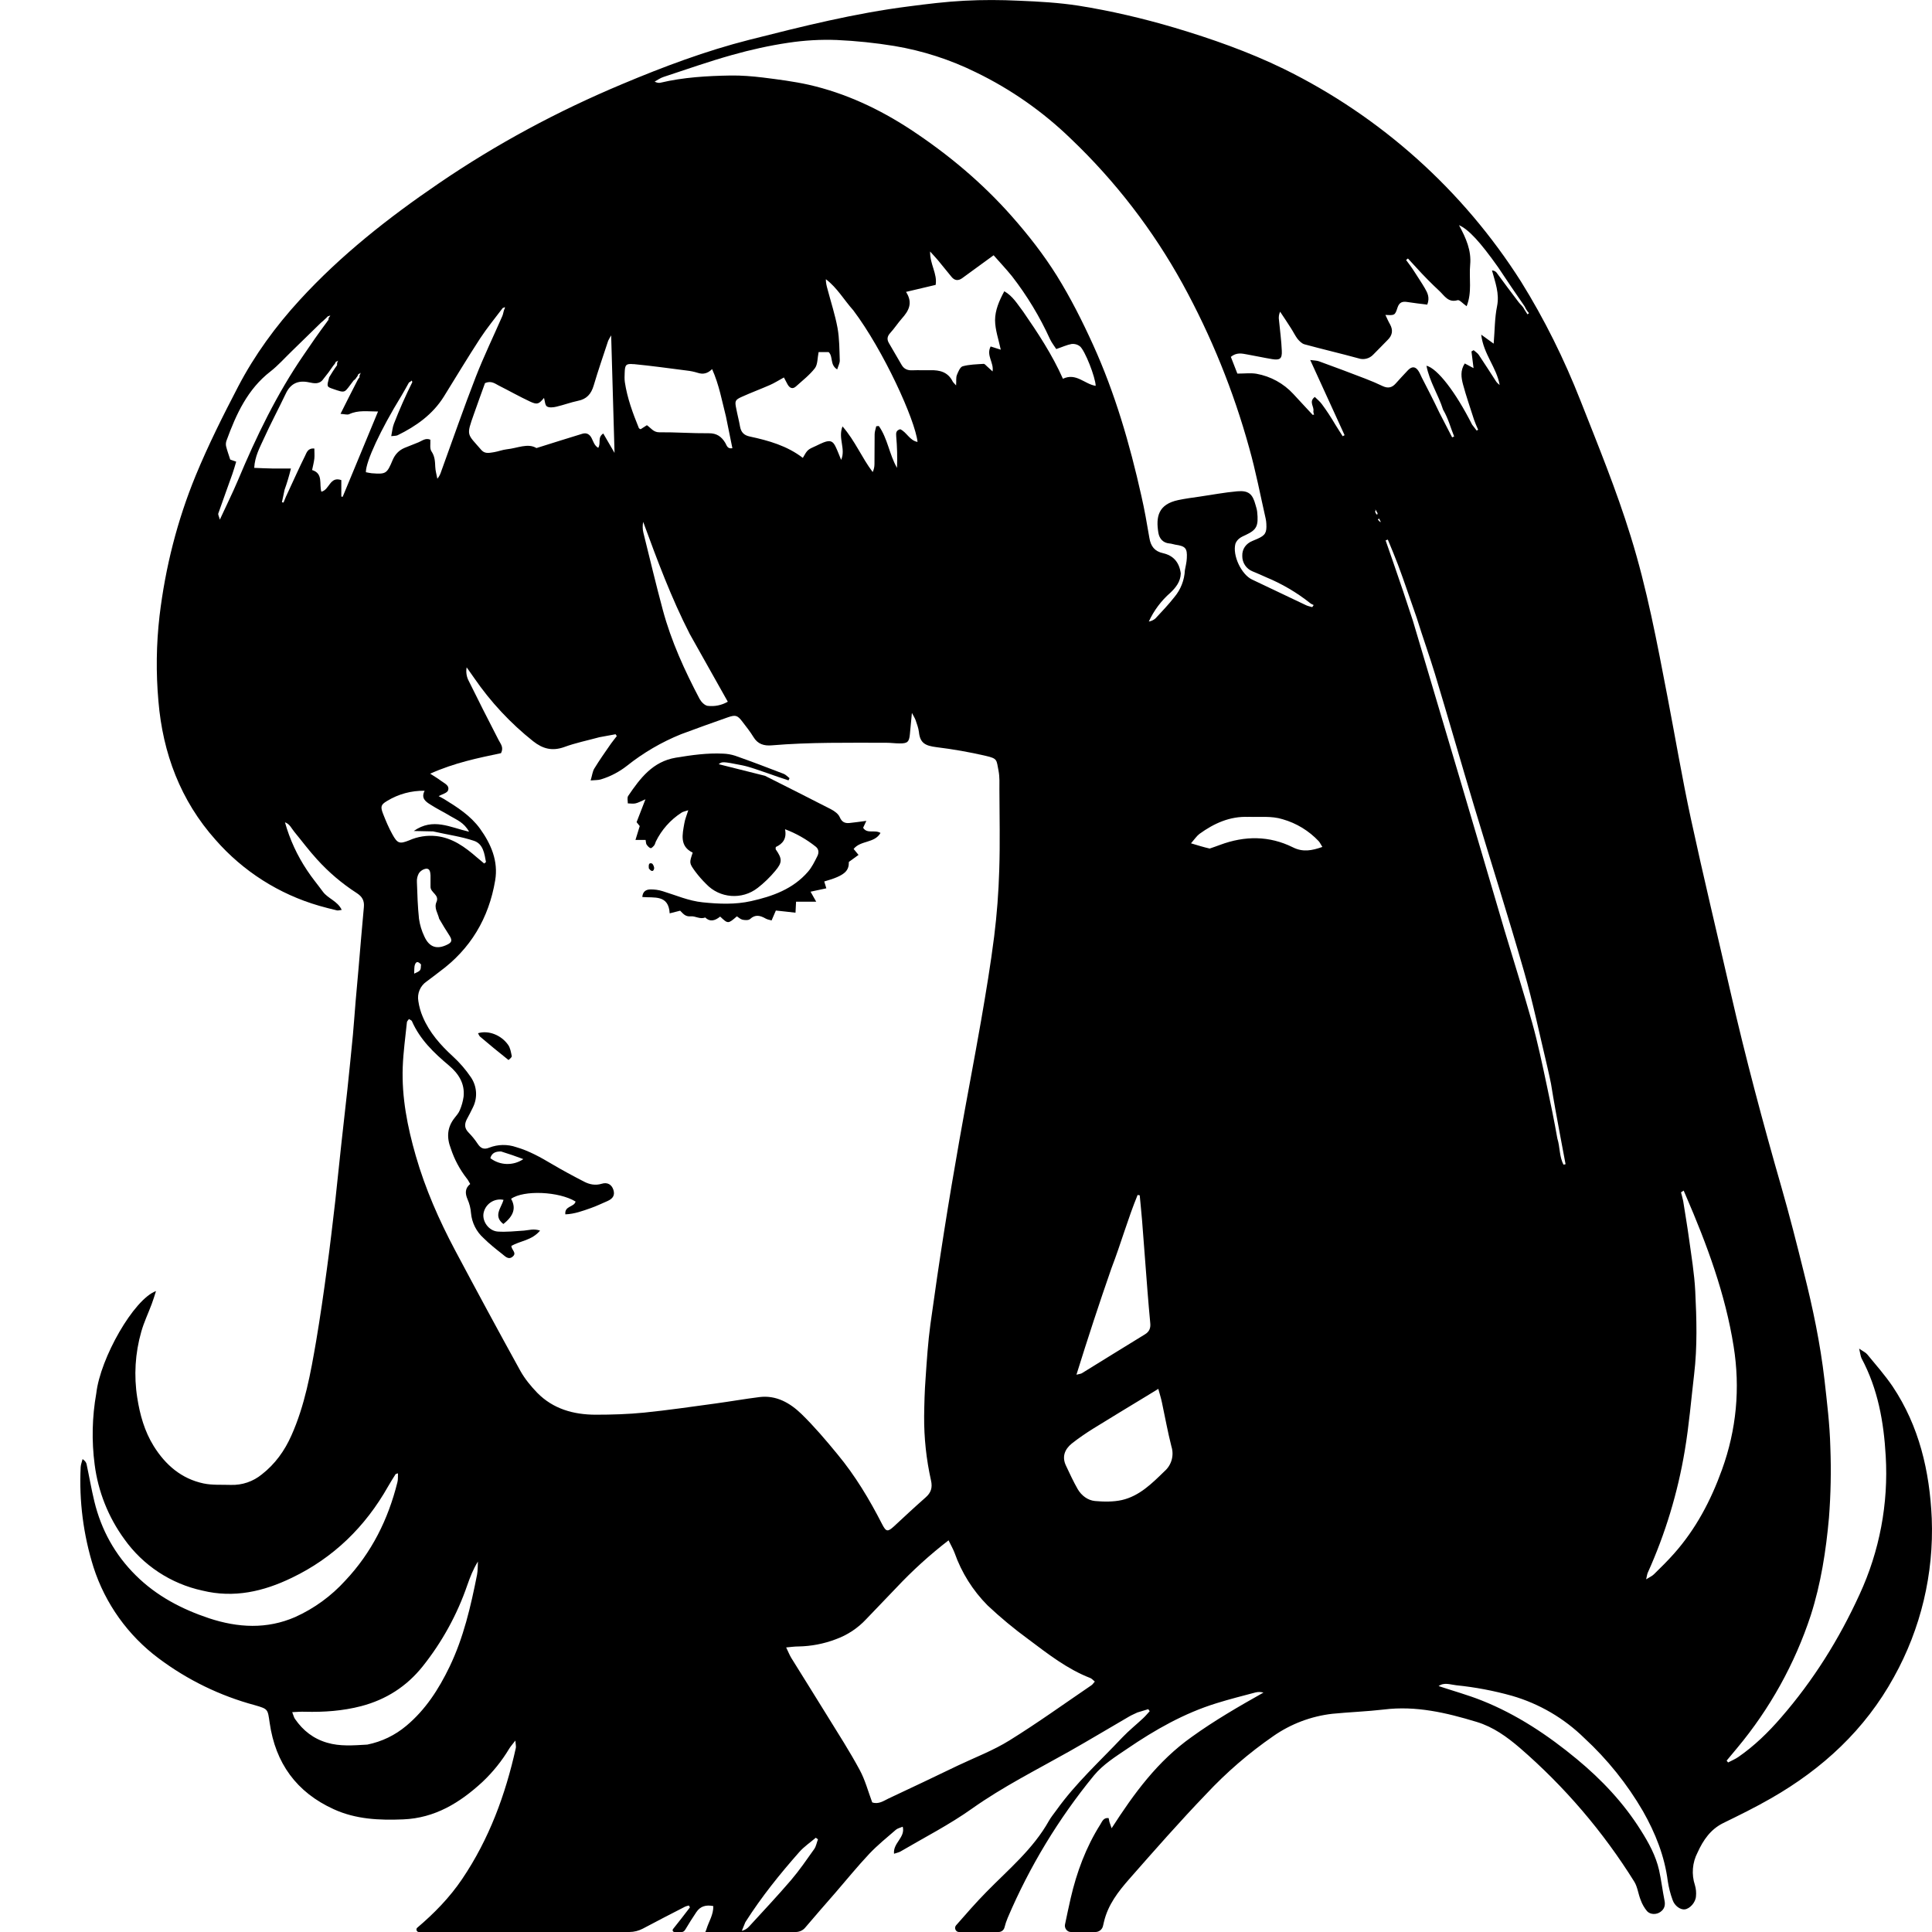
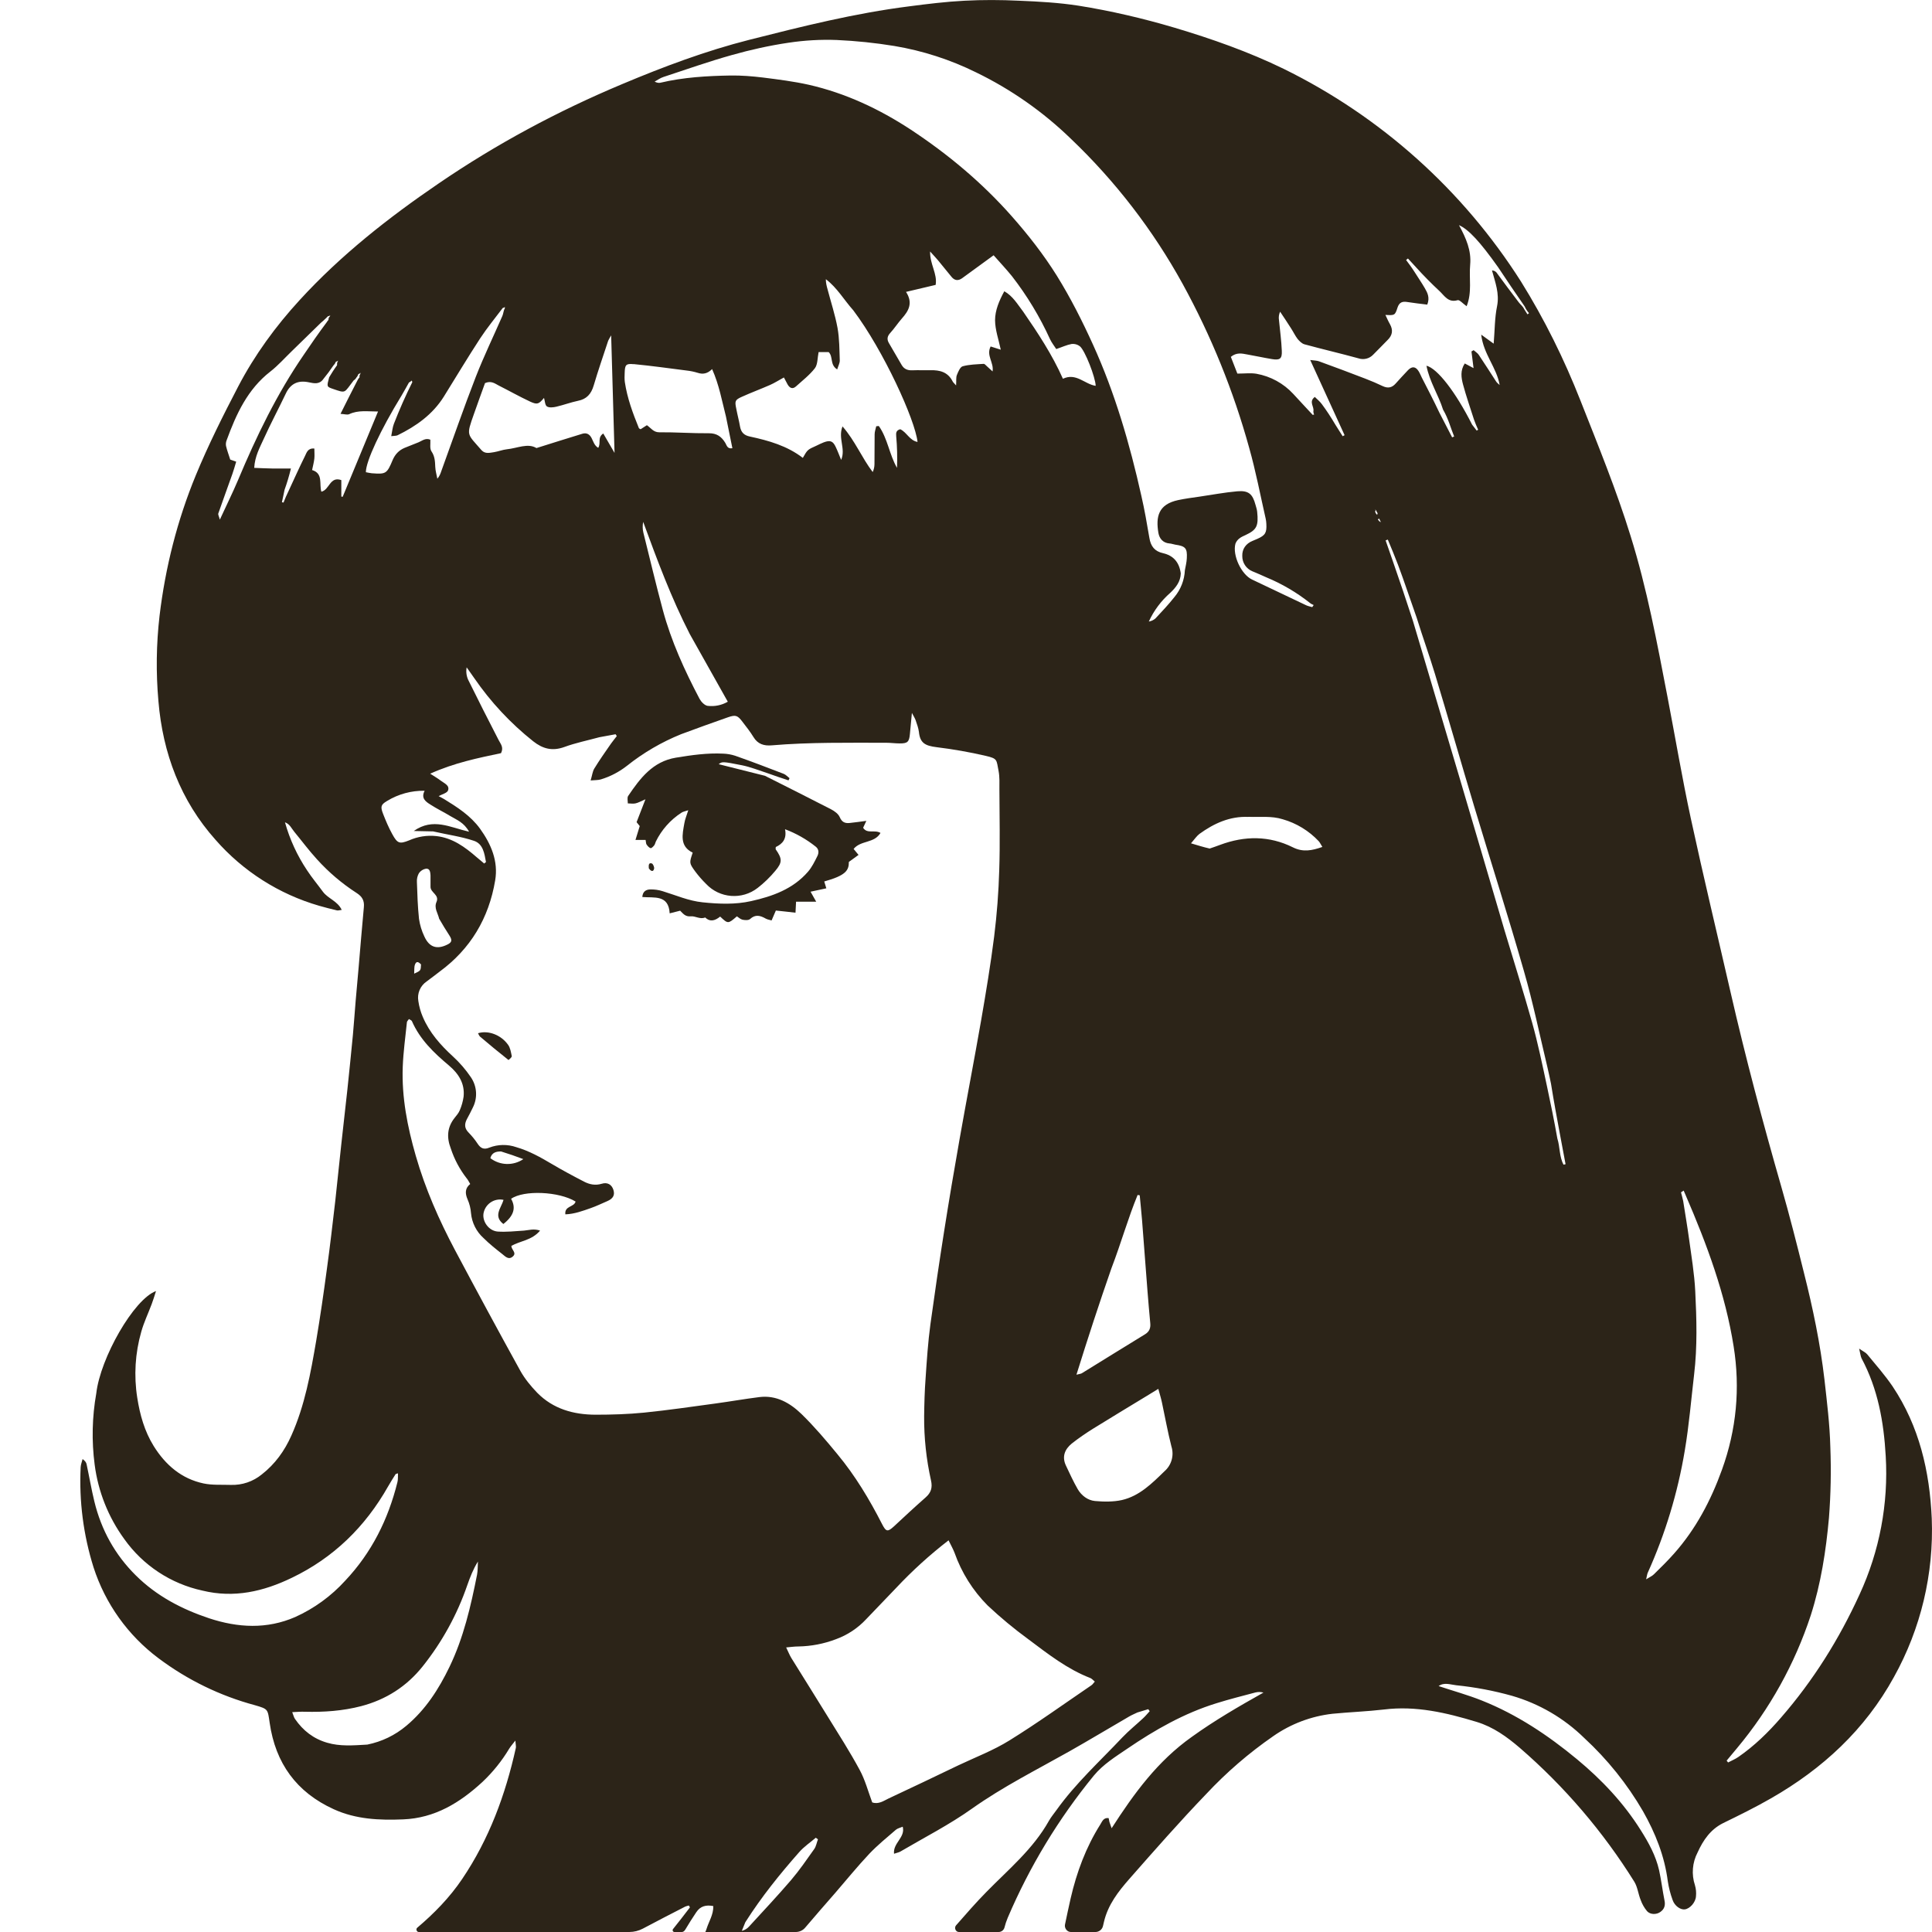
- <svg xmlns="http://www.w3.org/2000/svg" fill="currentColor" fill-rule="evenodd" height="1em" style="flex:none;line-height:1" viewBox="0 0 24 24" width="1em">
+ <svg xmlns="http://www.w3.org/2000/svg" fill="#2c2418" fill-rule="evenodd" height="24" style="flex:none;line-height:1" viewBox="0 0 24 24" width="24">
  <path d="M5.938 12.835c.127-.039.285.02.373.143.028.038.036.092.046.14.003.014-.02.033-.04.05-.124-.098-.24-.194-.354-.291-.011-.01-.016-.027-.025-.042zM8.396 9.412c.195-.032.39-.06.588-.05a.54.54 0 01.148.026c.202.071.402.147.601.224.028.01.05.036.075.055l-.013.027a9.203 9.203 0 01-.26-.089c-.115-.038-.213-.077-.315-.098-.25-.05-.25-.046-.292-.014l.574.144c.275.139.55.276.823.417.042.022.09.057.107.098.026.06.063.076.117.072.066-.006.132-.017.213-.027l-.04.086c.051.08.142.02.216.064-.074.13-.247.09-.334.199l.061.074-.12.087c0 .106-.038.168-.306.243l.026.085-.196.042.07.124h-.25l-.007.137c-.081-.01-.161-.018-.244-.027l-.053.123c-.027-.008-.052-.011-.073-.023-.067-.038-.128-.056-.195.006-.019.017-.063.014-.093.008-.026-.006-.05-.029-.07-.042-.11.095-.11.095-.208.003-.057.046-.12.074-.186.011-.063.027-.123-.02-.178-.014-.07.007-.097-.035-.133-.07l-.13.033c-.013-.236-.194-.19-.34-.203.005-.072.05-.092.095-.094a.474.474 0 01.159.022c.164.05.32.12.496.138.203.021.405.029.601-.015.265-.059.52-.149.707-.365.049-.056.083-.127.117-.195.019-.038.02-.084-.02-.116a1.397 1.397 0 00-.382-.217c.024.12-.031.182-.115.221 0 .014-.004.025 0 .03.08.115.084.16-.007.267a1.39 1.39 0 01-.218.211.477.477 0 01-.641-.05 1.36 1.36 0 01-.133-.152c-.078-.107-.076-.108-.033-.236-.165-.08-.128-.226-.104-.364.008-.05.028-.096.049-.163-.04.014-.067.017-.087.032a.897.897 0 00-.316.357c-.007.016-.01.034-.02.047-.012.015-.034.038-.045.035-.02-.006-.037-.027-.05-.045-.008-.012-.007-.032-.012-.057h-.126l.053-.172a14.82 14.82 0 00-.039-.049l.11-.284c-.06.026-.091.044-.124.051-.03.007-.064 0-.095 0 0-.031-.01-.07.004-.092.149-.22.305-.428.593-.476z" />
  <path d="M8.06 10.788c-.003-.038-.004-.075.037-.062.016.006.034.048.028.067-.01.04-.038.032-.064-.005z" />
  <path clip-rule="evenodd" d="M11.981.009c.226-.012.453-.011.679 0 .247.01.495.024.74.062.401.064.798.157 1.19.273.463.138.92.299 1.356.511a7.31 7.31 0 012.948 2.642c.292.469.536.963.739 1.479.219.556.446 1.11.623 1.683.204.654.329 1.326.458 1.997.097.504.182 1.01.29 1.511.156.722.329 1.44.494 2.16.186.812.4 1.615.63 2.415.102.355.193.713.282 1.072.11.436.202.876.254 1.323.031.278.066.557.073.837a7.56 7.56 0 01-.017.88c-.037.413-.1.818-.226 1.212a5.017 5.017 0 01-.915 1.649l-.13.156.018.023c.043-.023.088-.041.127-.068.2-.138.373-.307.531-.49.4-.46.721-.973.975-1.529a3.59 3.59 0 00.325-1.72c-.024-.424-.097-.834-.3-1.213-.013-.027-.015-.06-.03-.121.05.035.082.048.101.072.107.13.22.258.315.398.33.494.46 1.052.486 1.64a3.75 3.75 0 01-.47 1.97c-.36.655-.887 1.14-1.526 1.506-.193.111-.394.21-.595.308-.157.078-.248.211-.318.365a.522.522 0 00-.033.406.359.359 0 01.013.139c-.005.077-.077.155-.14.162-.054.006-.125-.043-.15-.116a1.206 1.206 0 01-.06-.233c-.04-.314-.155-.6-.308-.87a3.906 3.906 0 00-.73-.91 2.129 2.129 0 00-.897-.524 4.093 4.093 0 00-.692-.131c-.075-.008-.15-.04-.22.01.18.06.363.11.538.18.434.173.82.43 1.18.728.308.255.58.543.794.884.098.155.186.315.227.496.027.123.042.25.067.375.013.062-.002.109-.053.144-.047.033-.122.034-.163-.01a.455.455 0 01-.08-.14c-.03-.073-.038-.159-.078-.225a7.314 7.314 0 00-1.423-1.664c-.16-.137-.329-.26-.537-.323-.376-.114-.753-.203-1.15-.154-.213.025-.427.032-.64.053a1.6 1.6 0 00-.736.278 5.14 5.14 0 00-.834.72c-.329.342-.642.699-.955 1.055-.136.155-.264.319-.314.531a5.227 5.227 0 00-.012.051.096.096 0 01-.09.076h-.31c-.046 0-.082-.048-.072-.094.023-.108.045-.216.07-.324.075-.325.19-.635.368-.917.024-.039.04-.088.104-.08l.01.049.027.077c.28-.435.571-.834.996-1.135.283-.204.584-.378.89-.55a.196.196 0 00-.098-.002c-.162.043-.325.084-.485.134-.402.124-.764.33-1.11.566-.147.1-.298.193-.414.333a7.314 7.314 0 00-1.07 1.767.845.845 0 00-.04.12.075.075 0 01-.072.056h-.494c-.04 0-.062-.051-.036-.082.123-.14.246-.282.377-.415.275-.281.58-.532.777-.884.027-.048.063-.09.095-.135.238-.333.54-.607.818-.902.082-.086.175-.16.26-.24.029-.027.053-.057.079-.085l-.018-.025-.135.041c-.034.017-.07.031-.102.05-.248.144-.494.292-.743.433-.408.23-.825.439-1.209.711-.281.2-.591.358-.889.533-.02.012-.044.015-.08.028-.015-.135.143-.201.108-.336-.033.014-.064.02-.085.038-.111.096-.227.19-.328.296-.148.157-.284.325-.425.488-.125.143-.25.286-.373.431A.153.153 0 019.89 24H8.762a.316.316 0 00.016-.042c.028-.09.085-.172.083-.28-.091-.018-.162.001-.212.077a4.45 4.45 0 00-.136.215c-.01.016-.024.03-.042.03h-.093c-.019 0-.029-.022-.017-.037.071-.088.14-.178.209-.268.001-.002-.006-.012-.012-.024-.014.004-.03.006-.045.013-.176.09-.352.181-.527.274a.363.363 0 01-.168.042H5.202c-.026 0-.039-.036-.019-.053.21-.178.402-.374.558-.605.335-.496.538-1.047.667-1.629.004-.02-.003-.043-.006-.091-.037.048-.059.072-.076.1a1.943 1.943 0 01-.334.415c-.28.258-.59.448-.983.464-.297.012-.588 0-.865-.127-.46-.21-.722-.57-.794-1.072-.025-.17-.017-.171-.182-.219A3.513 3.513 0 011.97 20.6a2.286 2.286 0 01-.808-1.13 3.569 3.569 0 01-.16-1.245c.002-.034.016-.067.024-.1.032.023.046.043.05.066.033.153.059.308.096.46.086.355.257.664.516.92.258.256.571.419.91.532.358.118.717.138 1.07-.016a1.89 1.89 0 00.621-.452c.328-.348.533-.76.648-1.223.009-.034.005-.071.007-.11-.015.006-.026.006-.03.011-.031.05-.064.1-.093.152-.284.502-.679.887-1.196 1.135-.351.17-.718.255-1.11.159a1.607 1.607 0 01-.971-.64 2.006 2.006 0 01-.368-.924 2.903 2.903 0 01.02-.886c.05-.439.466-1.17.742-1.271-.02.063-.035.112-.053.16-.043.116-.097.227-.13.345a1.901 1.901 0 00-.05.82c.033.212.09.416.204.6.147.236.346.407.62.465.11.023.225.014.338.018a.576.576 0 00.386-.131c.164-.128.282-.292.366-.481.168-.375.24-.777.309-1.179.05-.296.093-.594.133-.893.039-.281.071-.563.104-.845.026-.232.048-.464.074-.696.024-.228.052-.455.076-.683.024-.227.047-.455.069-.683.013-.14.022-.28.034-.42l.037-.417c.022-.25.041-.5.065-.748.008-.082-.02-.132-.09-.177a2.46 2.46 0 01-.492-.418c-.1-.109-.188-.228-.282-.342-.035-.042-.056-.097-.116-.118a2.084 2.084 0 00.275.597c.06.092.131.176.196.265.063.086.182.115.234.226-.028.003-.046.01-.06.006a4.74 4.74 0 01-.22-.057 2.71 2.71 0 01-1.287-.819c-.435-.487-.656-1.076-.71-1.723a5.206 5.206 0 01.014-1.06c.072-.602.22-1.186.45-1.745.155-.376.338-.741.526-1.102.205-.393.466-.75.765-1.076.512-.559 1.104-1.024 1.726-1.448.717-.49 1.478-.898 2.277-1.233C8.244.828 8.767.632 9.31.494c.655-.166 1.31-.33 1.982-.415.229-.03.458-.058.688-.07zm-1.847 22.82c-.07.06-.147.111-.207.18-.238.27-.464.549-.668.869l-.044.108a.177.177 0 00.093-.057c.174-.19.351-.378.519-.574.104-.122.195-.255.288-.386.024-.034.03-.08.046-.12l-.027-.02zm1.65-3.695a5.51 5.51 0 00-.653.593l-.37.386a.963.963 0 01-.377.25 1.372 1.372 0 01-.467.09c-.044 0-.087.006-.151.012.028.058.043.097.064.131.15.242.301.482.45.724.136.22.276.438.399.666.068.125.105.267.156.404.077.027.14-.018.202-.048.29-.135.579-.274.867-.412.213-.101.437-.186.636-.31.347-.215.68-.455 1.018-.685.015-.01.026-.028.042-.046-.023-.019-.038-.037-.056-.044-.287-.111-.527-.3-.77-.482a5.319 5.319 0 01-.506-.42 1.757 1.757 0 01-.41-.653c-.019-.049-.045-.095-.075-.156zm-5.847.264c-.06.096-.097.194-.132.293a3.38 3.38 0 01-.555 1.01c-.2.25-.455.412-.762.493-.23.06-.464.076-.7.07-.048-.002-.097.002-.158.005.016.04.021.066.035.085.1.145.23.246.4.295.157.046.316.034.498.023.181-.037.343-.115.485-.234.238-.199.402-.454.536-.732.175-.363.264-.751.342-1.144.01-.053.008-.11.011-.164zm14.945-4.586c.008.029.016.057.027.107.024.155.051.31.072.464.03.219.067.437.078.657.017.344.027.689-.014 1.033-.037.315-.063.633-.116.946a6.153 6.153 0 01-.46 1.518c-.008.018-.01.039-.02.082.047-.03.077-.042.098-.064.085-.083.17-.167.248-.255.271-.305.458-.66.596-1.043.18-.498.228-1.011.145-1.531-.103-.65-.33-1.263-.597-1.881a9.055 9.055 0 00-.024-.055l-.033.022zM5.797 8.29a.26.26 0 00.018.153c.124.251.25.501.379.75.025.049.066.09.03.163-.284.06-.578.119-.88.255.059.038.097.06.132.087.042.032.112.058.09.12-.01.033-.075.048-.117.072.017.01.043.021.067.036.166.102.33.207.447.368.138.192.229.404.188.644-.079.469-.306.85-.69 1.132-.054.04-.106.083-.161.122a.243.243 0 00-.103.245.77.77 0 00.055.195c.083.196.22.35.375.492.083.076.159.164.222.257a.37.37 0 01.025.377c-.023.05-.05.099-.076.148-.03.06-.028.111.022.162.041.042.08.089.112.138.038.058.078.079.147.05a.486.486 0 01.333-.006c.16.046.302.126.444.21.13.077.264.149.4.219.067.035.14.05.219.026.071-.022.124.01.145.076.02.064-.003.108-.074.139-.07.03-.137.063-.209.088-.1.035-.201.073-.314.077-.013-.107.11-.088.127-.159-.206-.126-.643-.145-.801-.034.063.112.035.21-.096.313-.13-.1-.025-.202.002-.3a.209.209 0 00-.249.17c-.015.101.067.216.178.224.108.007.218-.005.326-.012.06-.005.12-.027.199 0-.103.123-.248.127-.357.19.002.05.07.086.019.131-.053.048-.095-.001-.132-.03-.08-.063-.16-.126-.231-.197a.474.474 0 01-.157-.311.52.52 0 00-.043-.172c-.032-.074-.032-.137.033-.19-.018-.03-.028-.053-.045-.072a1.222 1.222 0 01-.196-.369c-.053-.137-.046-.264.048-.381.024-.03.05-.06.064-.095a.664.664 0 00.047-.168c.017-.165-.064-.287-.182-.387-.186-.156-.36-.322-.46-.551-.005-.011-.024-.017-.037-.026-.011.017-.024.027-.025.038-.019.185-.045.37-.052.557-.014.377.058.743.162 1.104.118.41.289.798.488 1.173.267.502.537 1.002.812 1.5.055.098.13.189.208.27.198.202.452.272.724.273.202 0 .404-.006.605-.026.295-.03.59-.073.884-.113.183-.025.365-.057.548-.08.21-.026.38.073.522.21.16.156.305.327.447.5.22.265.397.56.554.867.05.098.07.1.147.03.13-.121.26-.242.394-.36.067-.059.088-.12.067-.213a3.535 3.535 0 01-.085-.796c.002-.157.006-.314.018-.471.015-.224.03-.45.06-.672a59.114 59.114 0 01.362-2.298c.087-.493.182-.984.268-1.477.06-.347.118-.694.162-1.043.034-.273.055-.55.063-.825.011-.332.003-.665.002-.998 0-.077.004-.155-.01-.23-.028-.142-.01-.155-.162-.19a5.826 5.826 0 00-.607-.107c-.146-.018-.207-.053-.221-.19-.006-.049-.025-.098-.041-.146-.009-.025-.024-.048-.046-.09l-.025.264c-.009.096-.029.116-.127.115-.055 0-.11-.008-.164-.008-.476 0-.952-.008-1.426.032-.095.008-.173-.015-.226-.103-.04-.066-.088-.126-.134-.186-.063-.084-.086-.093-.182-.06-.195.068-.388.138-.582.21a2.71 2.71 0 00-.675.394.986.986 0 01-.323.168c-.033.01-.07.008-.127.013.02-.066.024-.114.047-.15.064-.105.135-.205.205-.306.023-.033.049-.063.073-.095l-.015-.023-.201.037c-.146.04-.296.07-.437.122-.148.053-.266.023-.386-.072a3.623 3.623 0 01-.733-.786l-.093-.132zm8.592 8.963l-.147.09c-.22.134-.44.266-.659.402-.093.058-.184.12-.27.188-.085.07-.124.161-.072.272.047.1.093.2.147.294.047.08.124.138.213.147.11.01.228.012.336-.012.217-.05.372-.205.528-.357a.291.291 0 00.087-.308c-.046-.18-.079-.365-.118-.547-.011-.052-.027-.103-.045-.169zm-.257-2.409c-.12.291-.205.597-.325.91-.151.433-.294.87-.435 1.323.036-.01.054-.01.067-.018.261-.16.522-.324.785-.484.054-.033.071-.078.065-.138-.012-.13-.024-.262-.034-.393l-.068-.886c-.008-.103-.02-.206-.029-.31-.009 0-.017-.002-.026-.004zm3.081-8.13l.099.285c.08.231.159.463.24.714l.58 1.952c.187.63.372 1.262.558 1.893.114.382.235.762.343 1.146.072.257.126.519.186.799.044.206.087.413.127.64.034.106.023.226.077.325l.025-.006-.068-.362c-.038-.206-.077-.412-.113-.638-.015-.07-.029-.141-.046-.211-.095-.396-.177-.796-.29-1.187-.196-.685-.413-1.364-.618-2.046-.165-.549-.322-1.1-.488-1.648-.069-.227-.15-.45-.226-.695l-.117-.336c-.037-.107-.075-.216-.115-.322-.04-.106-.084-.21-.127-.314a7.558 7.558 0 01-.027.01zM6.225 14.304c-.063-.001-.115.014-.134.083a.35.35 0 00.41.012 4.533 4.533 0 00-.276-.095zM5.23 11.98c-.026-.027-.057-.048-.075.002-.012.032-.007.07-.01.113.082-.037.082-.037.085-.115zm.062-1.189a.135.135 0 00-.088.056.197.197 0 00-.025.11c.005.152.01.306.026.457a.751.751 0 00.066.218c.061.136.157.167.288.101.055-.027.06-.054.025-.11a4.52 4.52 0 01-.129-.211c-.015-.068-.066-.131-.033-.207.04-.09-.076-.116-.074-.19V10.874c-.003-.038-.006-.087-.056-.083zm-.017-.968a.867.867 0 00-.467.127c-.076.045-.084.07-.05.158.034.087.07.173.115.254.064.117.09.125.21.077a.657.657 0 01.336-.053c.202.022.357.136.504.264l.092.077c.007-.006.014-.013.022-.018-.019-.105-.035-.226-.149-.264-.157-.053-.324-.075-.508-.117l-.24-.005c.24-.169.452-.044.687.009-.063-.115-.153-.147-.23-.193-.082-.05-.17-.092-.25-.144-.06-.037-.12-.08-.072-.172zm10.233.325c-.23-.01-.427.08-.608.211-.034.026-.06.065-.105.117.087.026.15.046.232.065.044-.015.088-.03.13-.046.306-.114.61-.115.904.031.126.063.237.04.366-.005-.02-.031-.03-.054-.045-.071a.986.986 0 00-.448-.273c-.14-.044-.284-.024-.426-.03zM7.99 6.483a.308.308 0 00.002.133c.08.321.156.643.242.962.104.387.27.75.456 1.103.02.037.061.08.098.087a.404.404 0 00.253-.051l-.472-.84c-.23-.448-.405-.92-.579-1.394zM10.397.497c-.2-.008-.405.004-.603.034-.236.035-.47.087-.7.152-.287.08-.569.18-.852.273-.04.013-.074.038-.11.058.028.014.05.018.07.014.287-.068.58-.085.873-.09.134-.002.269.009.402.025.19.024.382.048.57.09.456.104.874.3 1.265.556.464.306.888.66 1.257 1.078.205.232.395.475.56.739.17.274.315.561.449.856.273.601.456 1.232.6 1.876.04.173.07.348.1.524.017.104.065.167.17.19.122.028.2.105.22.251-.003.102-.06.174-.129.24a1.065 1.065 0 00-.268.358.164.164 0 00.083-.039c.08-.086.162-.172.235-.265a.56.56 0 00.13-.333c.009-.05.022-.1.024-.15.007-.124-.017-.15-.143-.168-.025-.004-.049-.014-.073-.015-.082-.007-.125-.063-.137-.131-.033-.198-.004-.355.247-.408.086-.018.174-.03.26-.042.158-.023.315-.053.473-.067.14-.012.19.033.226.167.008.029.018.057.021.087.019.179-.008.225-.141.288-.027.013-.055.024-.078.042a.148.148 0 00-.051.067c-.039.144.073.382.206.445l.673.32c.023.011.05.015.075.023l.018-.026c-.015-.008-.032-.013-.044-.024a2.27 2.27 0 00-.544-.32 4.898 4.898 0 00-.173-.075.203.203 0 01-.126-.191c-.003-.085.045-.154.128-.187l.059-.025c.099-.044.118-.076.112-.187a.384.384 0 00-.008-.063c-.067-.294-.123-.59-.205-.88a9.478 9.478 0 00-.826-2.036 7.465 7.465 0 00-1.39-1.805 4.536 4.536 0 00-1.177-.824 3.656 3.656 0 00-1.016-.328 6.155 6.155 0 00-.712-.074zm6.719 5.955c.01.014.018.028.038.034l-.022-.044-.016.01zM4.103 3.917a.062.062 0 01-.03.012.455.455 0 01-.04.039c-.01.01-.02.02-.045.04l-.363.354c-.088.085-.17.178-.266.253-.284.22-.425.53-.544.855a.132.132 0 00-.007.071c.013.055.033.108.052.168l.074.026c-.017.056-.03.105-.047.152-.058.164-.118.327-.175.491-.005.015.008.036.019.077.08-.175.158-.33.225-.489.228-.544.484-1.074.819-1.561.09-.133.182-.266.283-.401.004-.006.007-.013.022-.03.001-.016.003-.032.015-.04l.008-.017zm12.976 2.408a.023.023 0 01.009.019.073.073 0 00-.006.01.188.188 0 00.007.02l.018.022c.002-.007.007-.016.005-.021-.003-.01-.012-.018-.02-.038a1.331 1.331 0 01-.013-.012zM4.199 4.48c-.003.004-.008.008-.027.014-.005.013-.011.025-.031.047a2.085 2.085 0 01-.124.167c-.048.07-.116.055-.181.041-.134-.028-.228.016-.287.143-.089.187-.187.37-.273.56-.049.108-.11.216-.118.36.081.003.154.007.228.008h.228a2.563 2.563 0 01-.079.264c-.01.052-.022.103-.033.155l.02.004c.018-.046.037-.092.067-.153.066-.142.13-.285.2-.426.02-.04.034-.1.116-.092 0 .043.004.084 0 .124-.005.045-.017.09-.028.143.141.043.086.174.115.269.102-.022.104-.195.248-.144v.205l.017.002.439-1.059c-.13 0-.246-.02-.358.033-.024.011-.058-.001-.108-.004.075-.15.139-.278.211-.417a.128.128 0 01.025-.036c0-.015-.001-.03.008-.038l.006-.02c-.005.006-.01.011-.028.017-.004.012-.009.024-.026.045a.085.085 0 01-.032.033c-.123.157-.09.164-.258.106-.079-.027-.078-.028-.047-.144.028-.046.056-.093.098-.15 0-.016-.001-.032.007-.042L4.2 4.48zm2.073-.67c-.003.006-.007.011-.027.016-.094.125-.194.246-.28.377-.155.238-.301.481-.451.723-.14.224-.345.368-.575.481-.017.008-.04.006-.079.011.012-.059.016-.109.033-.153a6.076 6.076 0 01.229-.518l-.007-.02a.138.138 0 01-.035.025c-.028.05-.055.1-.093.164-.26.424-.443.817-.442.95.024.004.048.011.073.013.177.013.188.007.26-.165.03-.07.077-.12.147-.15l.175-.07c.044-.018.085-.057.146-.032.003.05-.01.11.014.145.042.062.044.125.047.193.002.049.017.098.026.147.029-.034.039-.065.05-.097.142-.39.277-.782.428-1.17.1-.256.22-.504.33-.756.013-.03.013-.067.03-.092V3.81zm3.987-.34c0 .045.01.084.021.123.042.16.094.318.124.48.024.133.023.27.028.406 0 .033-.019.067-.032.11-.094-.058-.047-.158-.106-.215h-.125c-.015.072-.01.152-.046.2-.066.085-.155.154-.236.227-.043.038-.078.018-.103-.025l-.046-.087c-.065.035-.117.069-.172.093-.116.051-.235.095-.35.147-.085.038-.09.053-.07.147.014.075.034.148.047.223.013.072.05.109.123.124.233.05.462.115.657.265.058-.102.058-.102.168-.151.03-.014.06-.03.092-.042.08-.03.115-.017.15.06.023.048.041.098.066.158.06-.14-.042-.267.017-.416.157.18.24.39.375.567a.235.235 0 00.022-.098c.002-.124 0-.247.002-.371 0-.034.013-.067.02-.1l.032-.003c.11.155.13.354.226.52a3.036 3.036 0 00-.01-.392c-.004-.045 0-.074.05-.088.08.036.116.14.215.158-.03-.275-.423-1.137-.798-1.635-.114-.127-.2-.28-.34-.386zm-2.667.696c-.019.034-.03.05-.037.067-.061.185-.125.37-.18.556-.031.105-.087.169-.195.19-.09.019-.178.052-.268.073-.038.009-.089.015-.118-.003-.024-.016-.025-.069-.036-.106-.064.076-.082.087-.17.047-.133-.062-.262-.135-.393-.201-.048-.025-.093-.063-.17-.03-.043.12-.091.25-.137.382-.099.28-.087.242.095.453.046.048.102.03.154.023.054-.009.106-.03.16-.036.13-.013.26-.08.367-.015.204-.064.387-.122.571-.178.05-.015.089.005.114.054.022.042.034.093.082.121.038-.056-.013-.128.063-.178l.14.241-.042-1.46zm.278.358c-.096-.01-.107.01-.11.108-.002.038-.003.078.002.115.03.2.099.386.174.57.002.006.012.01.022.015l.078-.05c.052.036.081.088.153.088.205-.002.41.014.616.012.099-.001.158.042.205.12.018.03.024.077.088.066l-.08-.394c-.05-.195-.085-.395-.172-.589-.057.057-.114.068-.18.046a.72.72 0 00-.135-.028c-.22-.028-.44-.059-.66-.08zm10.254-1.727c.089.163.155.316.139.491-.016.168.026.342-.044.516-.047-.033-.088-.082-.112-.075-.117.035-.164-.057-.227-.115a4.772 4.772 0 01-.286-.29l-.104-.113a4.856 4.856 0 01-.023.019c.035.046.07.093.11.156.04.064.084.127.122.193.034.058.065.118.031.205-.082-.01-.164-.019-.246-.032-.06-.01-.101 0-.124.07-.031.098-.037.096-.15.09.02.042.036.08.057.116.041.074.03.138-.03.196-.06.06-.118.122-.178.181a.175.175 0 01-.185.046c-.222-.061-.447-.113-.67-.174-.032-.009-.063-.04-.086-.068-.03-.04-.052-.087-.08-.13-.044-.07-.09-.138-.136-.207a.18.18 0 00-.014.105c.012.127.03.253.035.38.005.1-.024.12-.121.104-.104-.017-.206-.04-.31-.058-.064-.012-.131-.028-.202.03l.081.208c.09 0 .166-.01.237.002a.819.819 0 01.458.251c.078.083.154.168.241.26l.018-.005c-.004-.006-.008-.013-.01-.04.014-.056-.062-.118.018-.178.031.03.064.057.088.09.058.078.111.159.169.257l.089.141.024-.013a2093.819 2093.819 0 01-.427-.934c.055.007.083.007.108.016.193.07.385.142.577.216.074.028.147.06.219.094.062.028.112.018.157-.033.05-.056.102-.112.154-.167.05-.051.095-.046.132.014.016.025.026.053.04.08.071.138.143.277.217.433l.159.308.025-.011c-.044-.106-.07-.218-.138-.334-.057-.182-.168-.346-.206-.545.136.034.362.326.567.732l.057.074.018-.011a1.563 1.563 0 01-.052-.127c-.046-.145-.097-.29-.136-.436-.022-.083-.036-.173.022-.26l.109.058-.026-.207.027-.016c.022.02.05.036.065.06.073.108.143.22.215.33.01.016.029.029.043.043-.036-.217-.2-.38-.229-.626l.155.112c.014-.166.012-.319.042-.465.032-.158-.023-.297-.063-.445.024.004.036.006.055.025.092.124.183.249.277.371.02.027.05.047.069.087l.04.063.019-.015a.293.293 0 01-.053-.082 27.922 27.922 0 01-.332-.49c-.221-.311-.363-.467-.485-.521zm-6.57.327c-.003.161.092.275.069.415l-.368.087c.09.139.032.237-.052.331-.05.057-.092.122-.143.178-.037.04-.046.078-.018.126l.16.275c.029.048.072.066.128.064.076-.003.152 0 .228-.001.116-.003.216.022.275.137.006.014.02.024.044.052.004-.059-.003-.098.01-.13.016-.04.04-.099.072-.108.084-.023.173-.024.26-.03.013-.001.027.018.04.029l.071.065c.019-.11-.082-.198-.024-.31l.126.04c-.026-.123-.07-.245-.071-.366 0-.123.051-.243.115-.36.107.062.16.156.234.253.183.265.36.533.494.834.165-.078.27.068.407.088-.003-.106-.133-.441-.197-.492a.142.142 0 00-.102-.028c-.06.011-.119.039-.191.063-.025-.039-.056-.078-.077-.122a3.936 3.936 0 00-.473-.783c-.076-.094-.16-.182-.228-.26l-.391.285c-.049.035-.094.03-.132-.017l-.169-.207c-.025-.03-.053-.059-.097-.108z" />
</svg>
